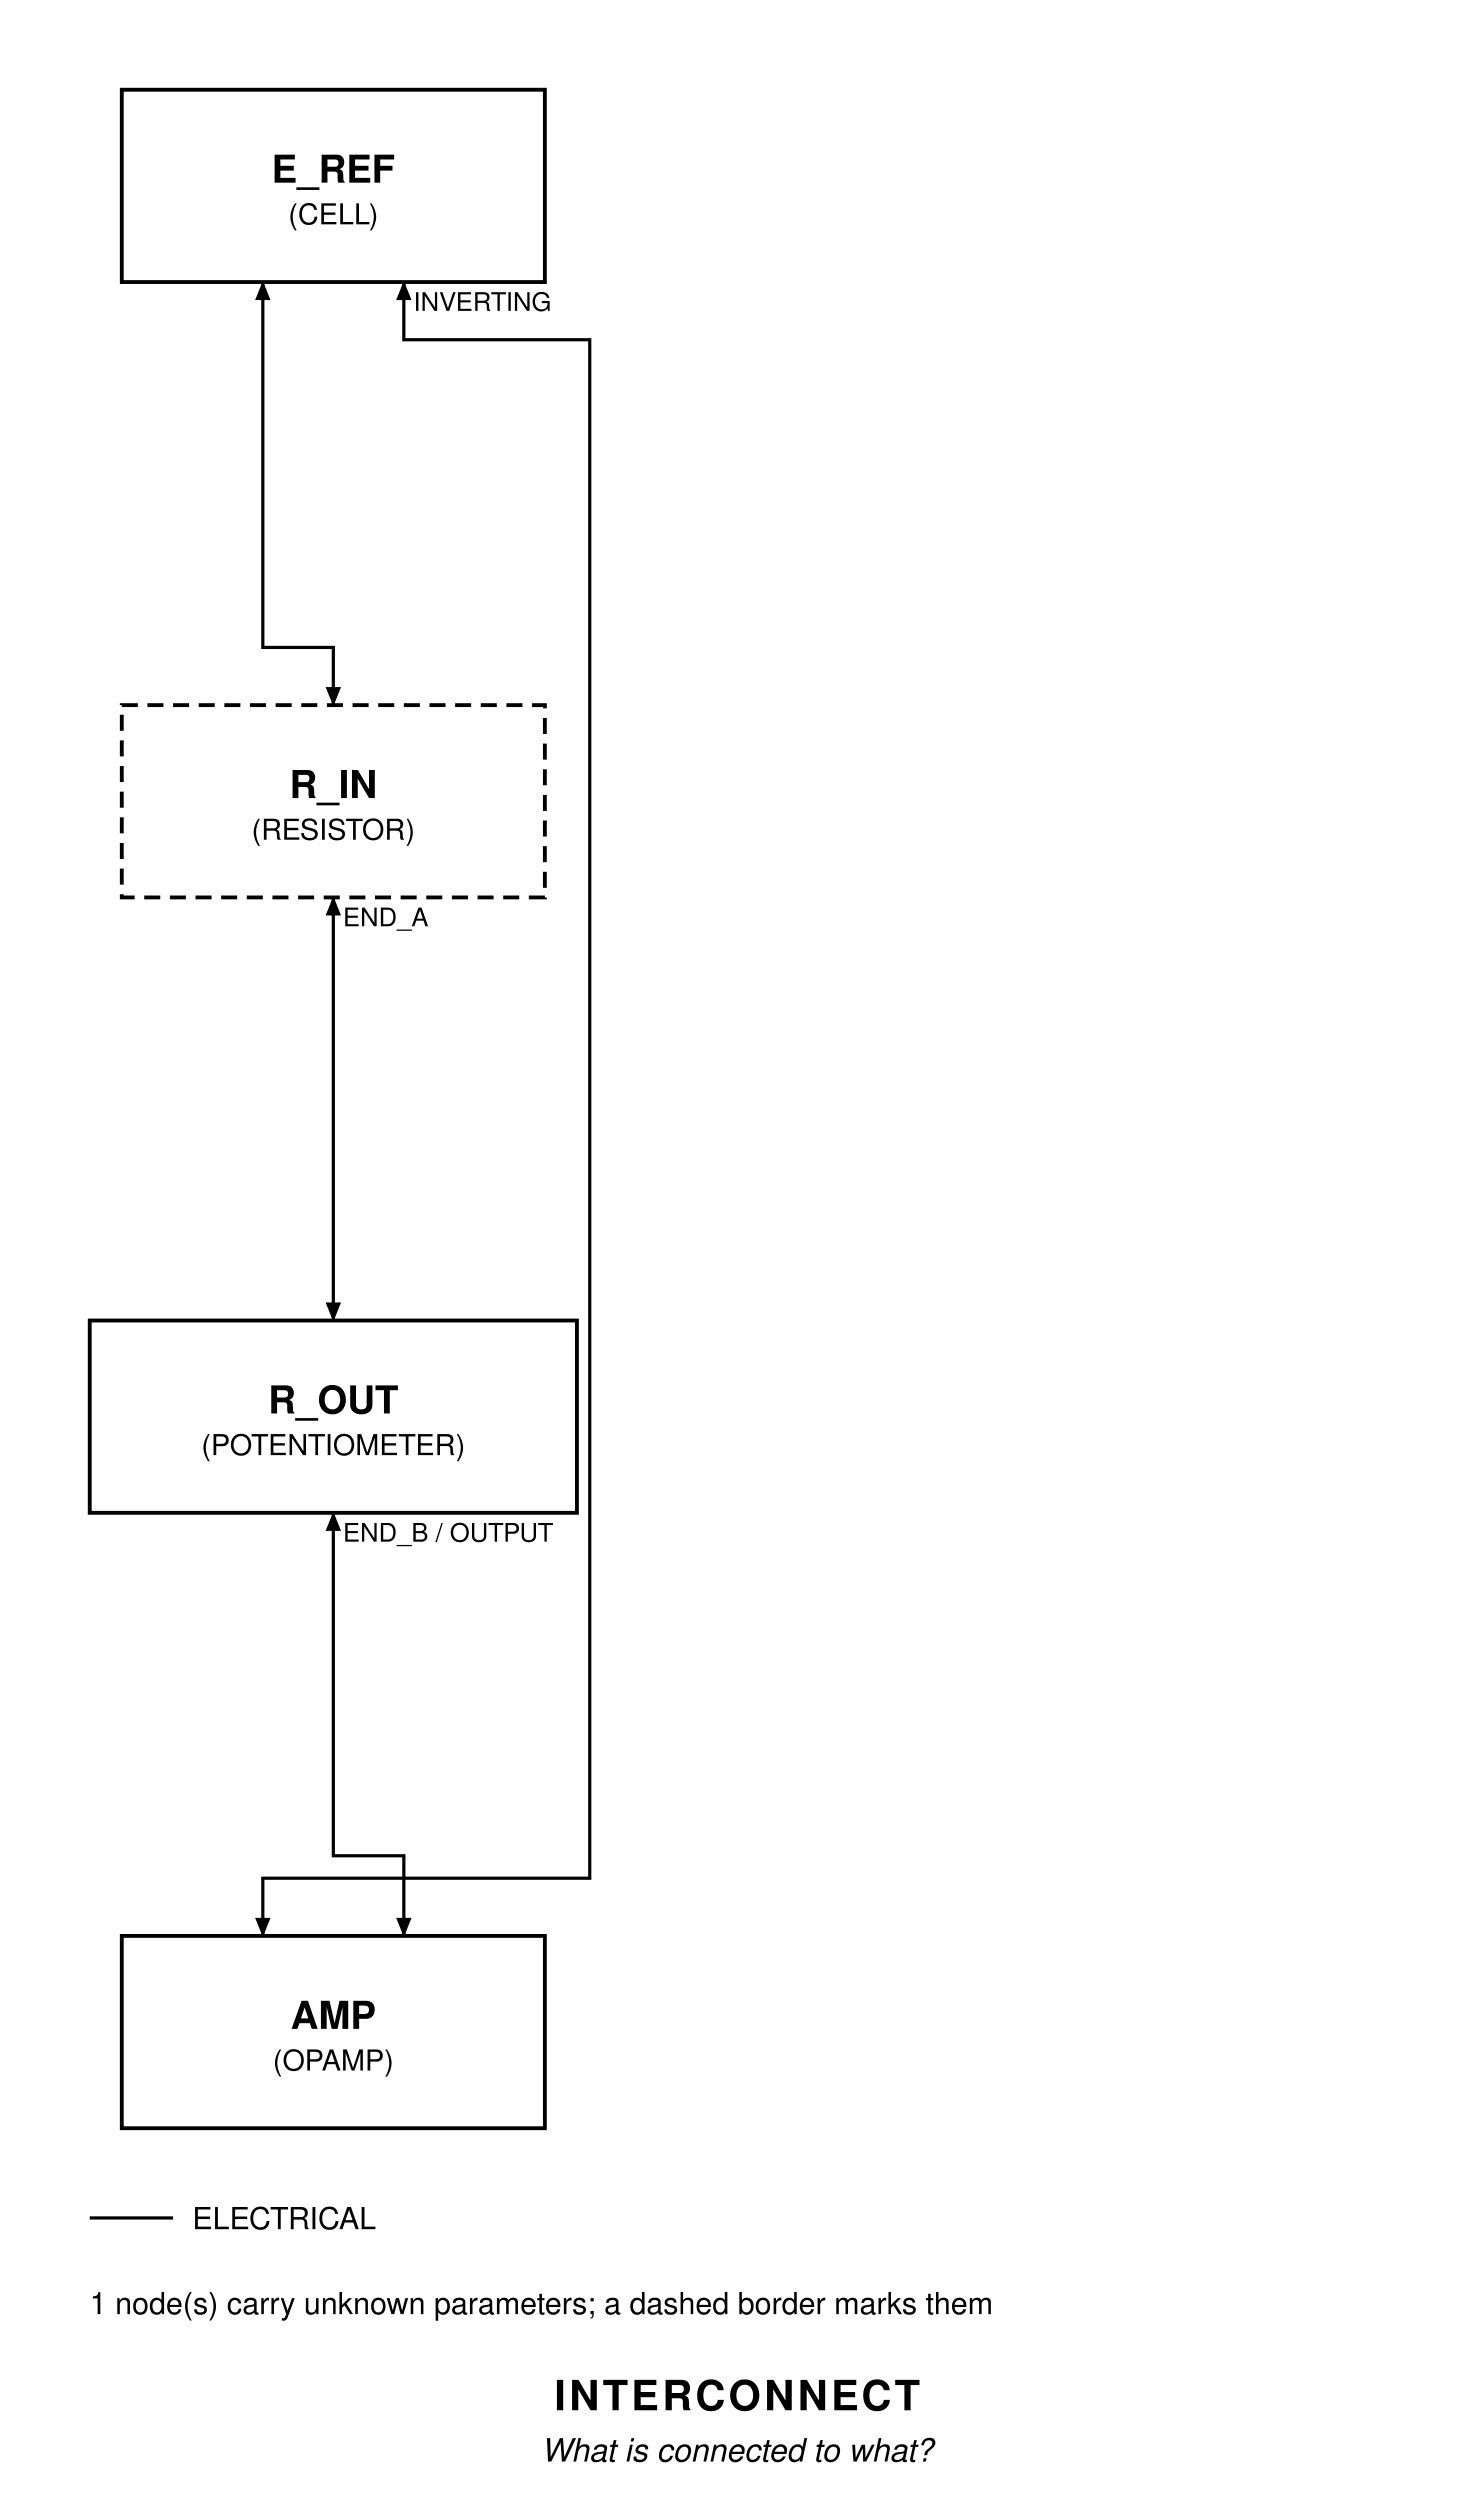
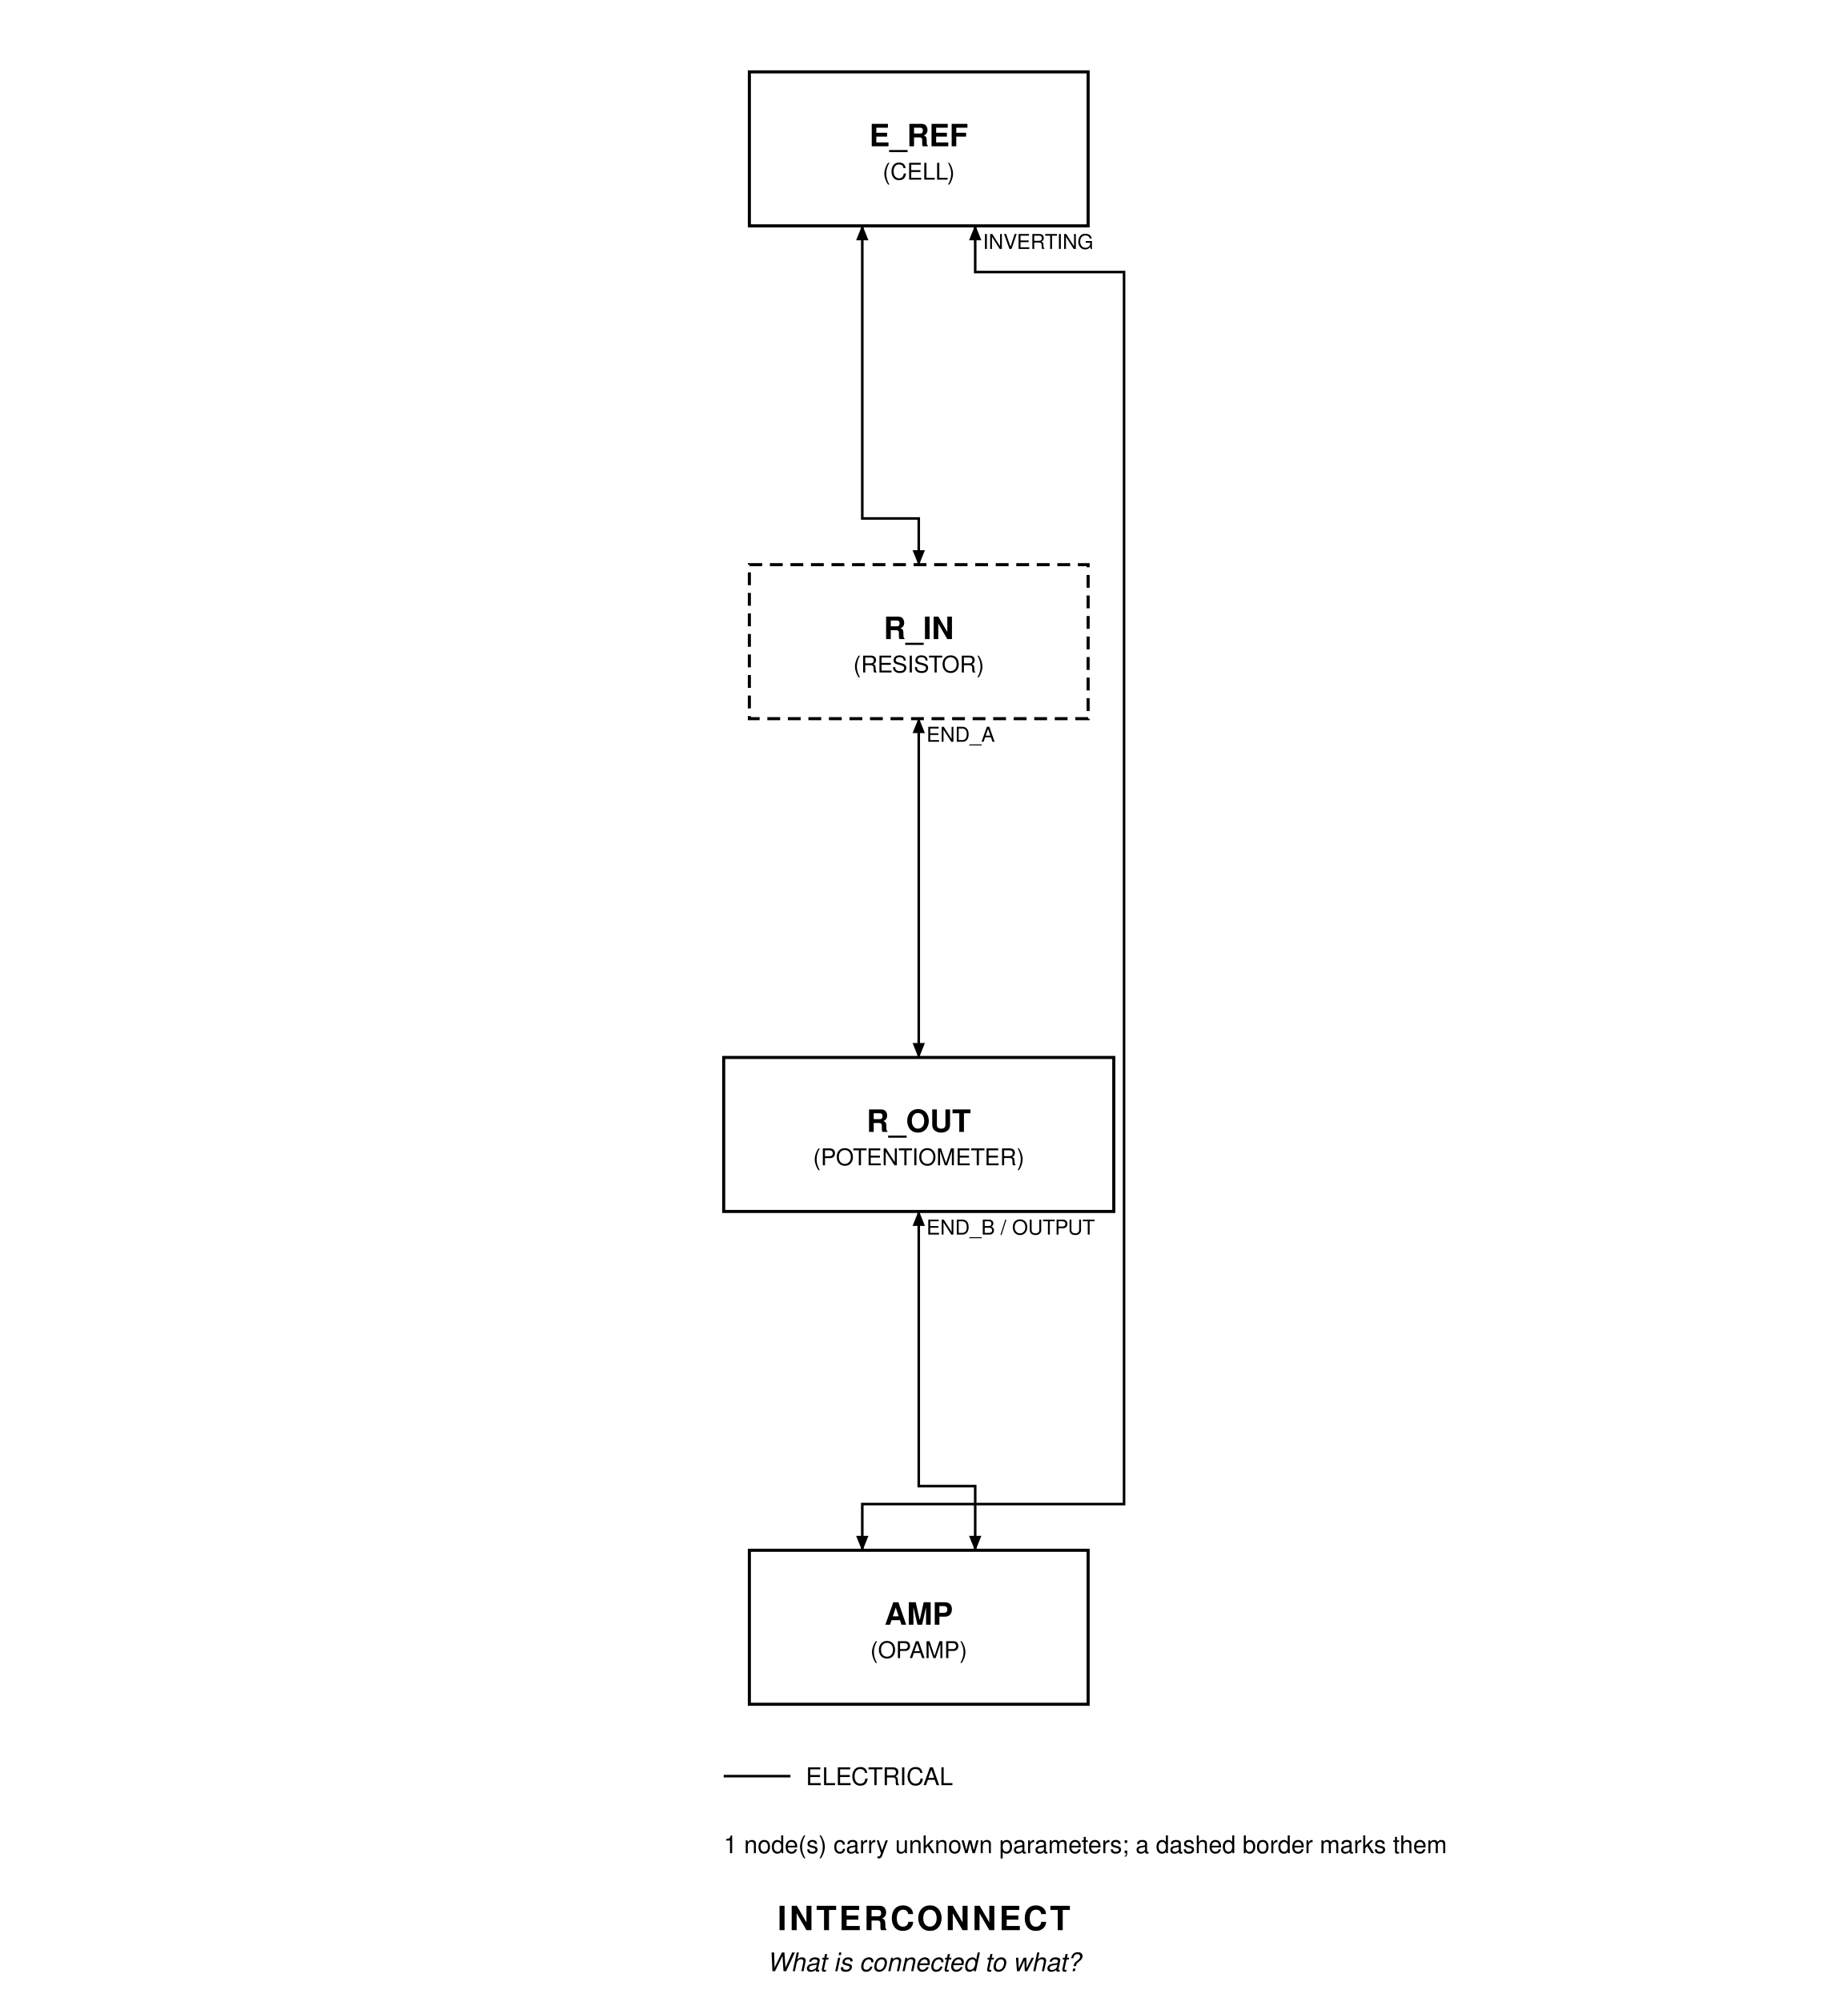
- <svg xmlns="http://www.w3.org/2000/svg" width="460" height="780" viewBox="0 0 460 780" font-family="Helvetica, Arial, sans-serif">
+ <svg xmlns="http://www.w3.org/2000/svg" width="720" height="780" viewBox="0 0 720 780" font-family="Helvetica, Arial, sans-serif">
  <defs>
    <marker id="arrow" viewBox="0 0 8 8" refX="7.5" refY="4" markerWidth="6" markerHeight="6" orient="auto-start-reverse">
      <path d="M0,0.8 L8,4 L0,7.2 Z" fill="#000000" />
    </marker>
  </defs>
-   <polyline points="82.0,88.0 82.0,202.0 104.0,202.0 104.0,220.0" fill="none" stroke="#000000" stroke-width="1" marker-start="url(#arrow)" marker-end="url(#arrow)" />
-   <polyline points="126.0,88.0 126.0,106.0 184.0,106.0 184.0,586.0 82.0,586.0 82.0,604.0" fill="none" stroke="#000000" stroke-width="1" marker-start="url(#arrow)" marker-end="url(#arrow)" />
-   <polyline points="104.0,280.0 104.0,394.0 104.0,394.0 104.0,412.0" fill="none" stroke="#000000" stroke-width="1" marker-start="url(#arrow)" marker-end="url(#arrow)" />
-   <polyline points="104.0,472.0 104.0,579.0 126.0,579.0 126.0,604.0" fill="none" stroke="#000000" stroke-width="1" marker-start="url(#arrow)" marker-end="url(#arrow)" />
-   <g>
-     <rect x="38" y="28" width="132" height="60" fill="none" stroke="#000000" stroke-width="1.2" />
-     <text x="104" y="57.0" text-anchor="middle" font-size="12" font-weight="bold" fill="#000000">E_REF</text>
-     <text x="104" y="70.0" text-anchor="middle" font-size="9" fill="#000000">(CELL)</text>
+   <g transform="translate(254,0)">
+     <polyline points="82.0,88.0 82.0,202.0 104.0,202.0 104.0,220.0" fill="none" stroke="#000000" stroke-width="1" marker-start="url(#arrow)" marker-end="url(#arrow)" />
+     <polyline points="126.0,88.0 126.0,106.0 184.0,106.0 184.0,586.0 82.0,586.0 82.0,604.0" fill="none" stroke="#000000" stroke-width="1" marker-start="url(#arrow)" marker-end="url(#arrow)" />
+     <polyline points="104.0,280.0 104.0,394.0 104.0,394.0 104.0,412.0" fill="none" stroke="#000000" stroke-width="1" marker-start="url(#arrow)" marker-end="url(#arrow)" />
+     <polyline points="104.0,472.0 104.0,579.0 126.0,579.0 126.0,604.0" fill="none" stroke="#000000" stroke-width="1" marker-start="url(#arrow)" marker-end="url(#arrow)" />
+     <g>
+       <rect x="38" y="28" width="132" height="60" fill="none" stroke="#000000" stroke-width="1.2" />
+       <text x="104" y="57.0" text-anchor="middle" font-size="12" font-weight="bold" fill="#000000">E_REF</text>
+       <text x="104" y="70.0" text-anchor="middle" font-size="9" fill="#000000">(CELL)</text>
+     </g>
+     <g>
+       <rect x="38" y="220" width="132" height="60" fill="none" stroke="#000000" stroke-width="1.2" stroke-dasharray="5 3" />
+       <text x="104" y="249.0" text-anchor="middle" font-size="12" font-weight="bold" fill="#000000">R_IN</text>
+       <text x="104" y="262.0" text-anchor="middle" font-size="9" fill="#000000">(RESISTOR)</text>
+     </g>
+     <g>
+       <rect x="28" y="412" width="152" height="60" fill="none" stroke="#000000" stroke-width="1.2" />
+       <text x="104" y="441.0" text-anchor="middle" font-size="12" font-weight="bold" fill="#000000">R_OUT</text>
+       <text x="104" y="454.0" text-anchor="middle" font-size="9" fill="#000000">(POTENTIOMETER)</text>
+     </g>
+     <g>
+       <rect x="38" y="604" width="132" height="60" fill="none" stroke="#000000" stroke-width="1.2" />
+       <text x="104" y="633.0" text-anchor="middle" font-size="12" font-weight="bold" fill="#000000">AMP</text>
+       <text x="104" y="646.0" text-anchor="middle" font-size="9" fill="#000000">(OPAMP)</text>
+     </g>
+     <text x="129.0" y="97.0" text-anchor="start" font-size="8" fill="#000000">INVERTING</text>
+     <text x="107.0" y="289.0" text-anchor="start" font-size="8" fill="#000000">END_A</text>
+     <text x="107.0" y="481.0" text-anchor="start" font-size="8" fill="#000000">END_B / OUTPUT</text>
+     <line x1="28" y1="692" x2="54" y2="692" stroke="#000000" stroke-width="1" />
+     <text x="60" y="695.5" font-size="9.5" fill="#000000">ELECTRICAL</text>
+     <text x="28" y="722" font-size="9.5" fill="#000000">1 node(s) carry unknown parameters; a dashed border marks them</text>
  </g>
-   <g>
-     <rect x="38" y="220" width="132" height="60" fill="none" stroke="#000000" stroke-width="1.2" stroke-dasharray="5 3" />
-     <text x="104" y="249.0" text-anchor="middle" font-size="12" font-weight="bold" fill="#000000">R_IN</text>
-     <text x="104" y="262.0" text-anchor="middle" font-size="9" fill="#000000">(RESISTOR)</text>
-   </g>
-   <g>
-     <rect x="28" y="412" width="152" height="60" fill="none" stroke="#000000" stroke-width="1.2" />
-     <text x="104" y="441.0" text-anchor="middle" font-size="12" font-weight="bold" fill="#000000">R_OUT</text>
-     <text x="104" y="454.0" text-anchor="middle" font-size="9" fill="#000000">(POTENTIOMETER)</text>
-   </g>
-   <g>
-     <rect x="38" y="604" width="132" height="60" fill="none" stroke="#000000" stroke-width="1.2" />
-     <text x="104" y="633.0" text-anchor="middle" font-size="12" font-weight="bold" fill="#000000">AMP</text>
-     <text x="104" y="646.0" text-anchor="middle" font-size="9" fill="#000000">(OPAMP)</text>
-   </g>
-   <text x="129.0" y="97.0" text-anchor="start" font-size="8" fill="#000000">INVERTING</text>
-   <text x="107.0" y="289.0" text-anchor="start" font-size="8" fill="#000000">END_A</text>
-   <text x="107.0" y="481.0" text-anchor="start" font-size="8" fill="#000000">END_B / OUTPUT</text>
-   <line x1="28" y1="692" x2="54" y2="692" stroke="#000000" stroke-width="1" />
-   <text x="60" y="695.5" font-size="9.5" fill="#000000">ELECTRICAL</text>
-   <text x="28" y="722" font-size="9.5" fill="#000000">1 node(s) carry unknown parameters; a dashed border marks them</text>
-   <text x="230.0" y="752" text-anchor="middle" font-size="13" font-weight="bold" letter-spacing="0.08em" fill="#000000">INTERCONNECT</text>
-   <text x="230.0" y="768" text-anchor="middle" font-size="10" font-style="italic" fill="#000000">What is connected to what?</text>
+   <text x="360.0" y="752" text-anchor="middle" font-size="13" font-weight="bold" letter-spacing="0.08em" fill="#000000">INTERCONNECT</text>
+   <text x="360.0" y="768" text-anchor="middle" font-size="10" font-style="italic" fill="#000000">What is connected to what?</text>
</svg>
